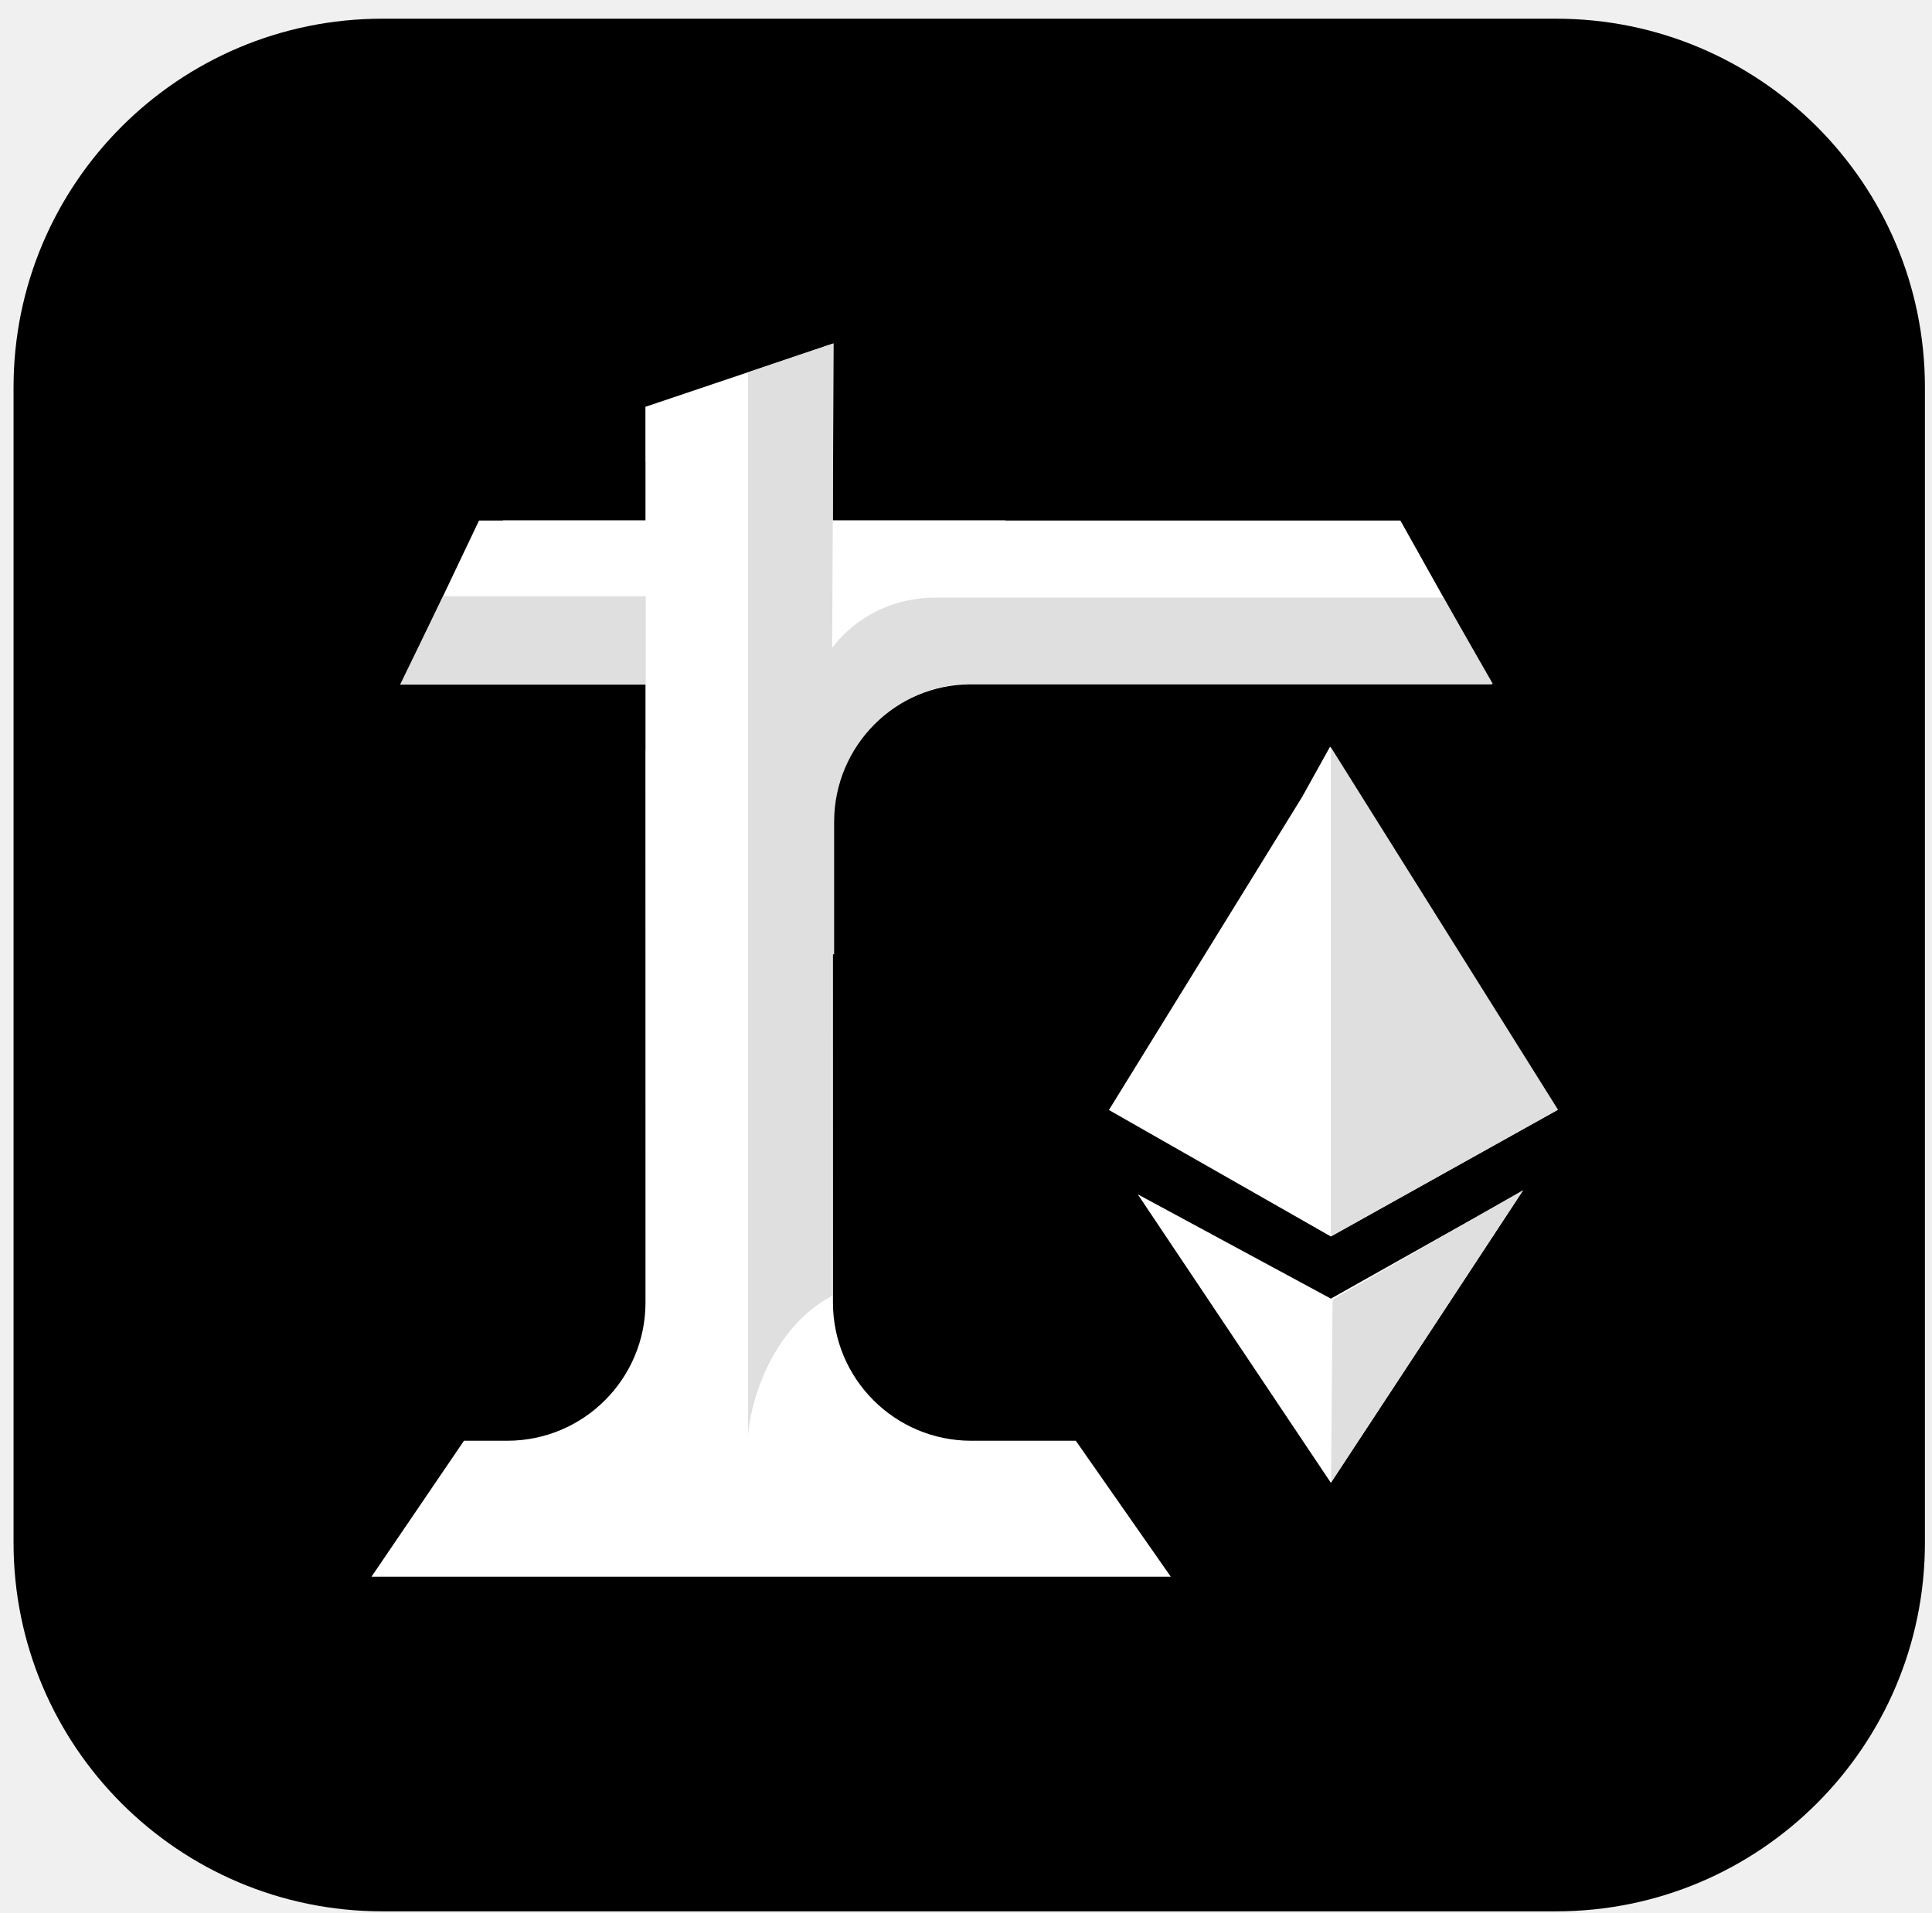
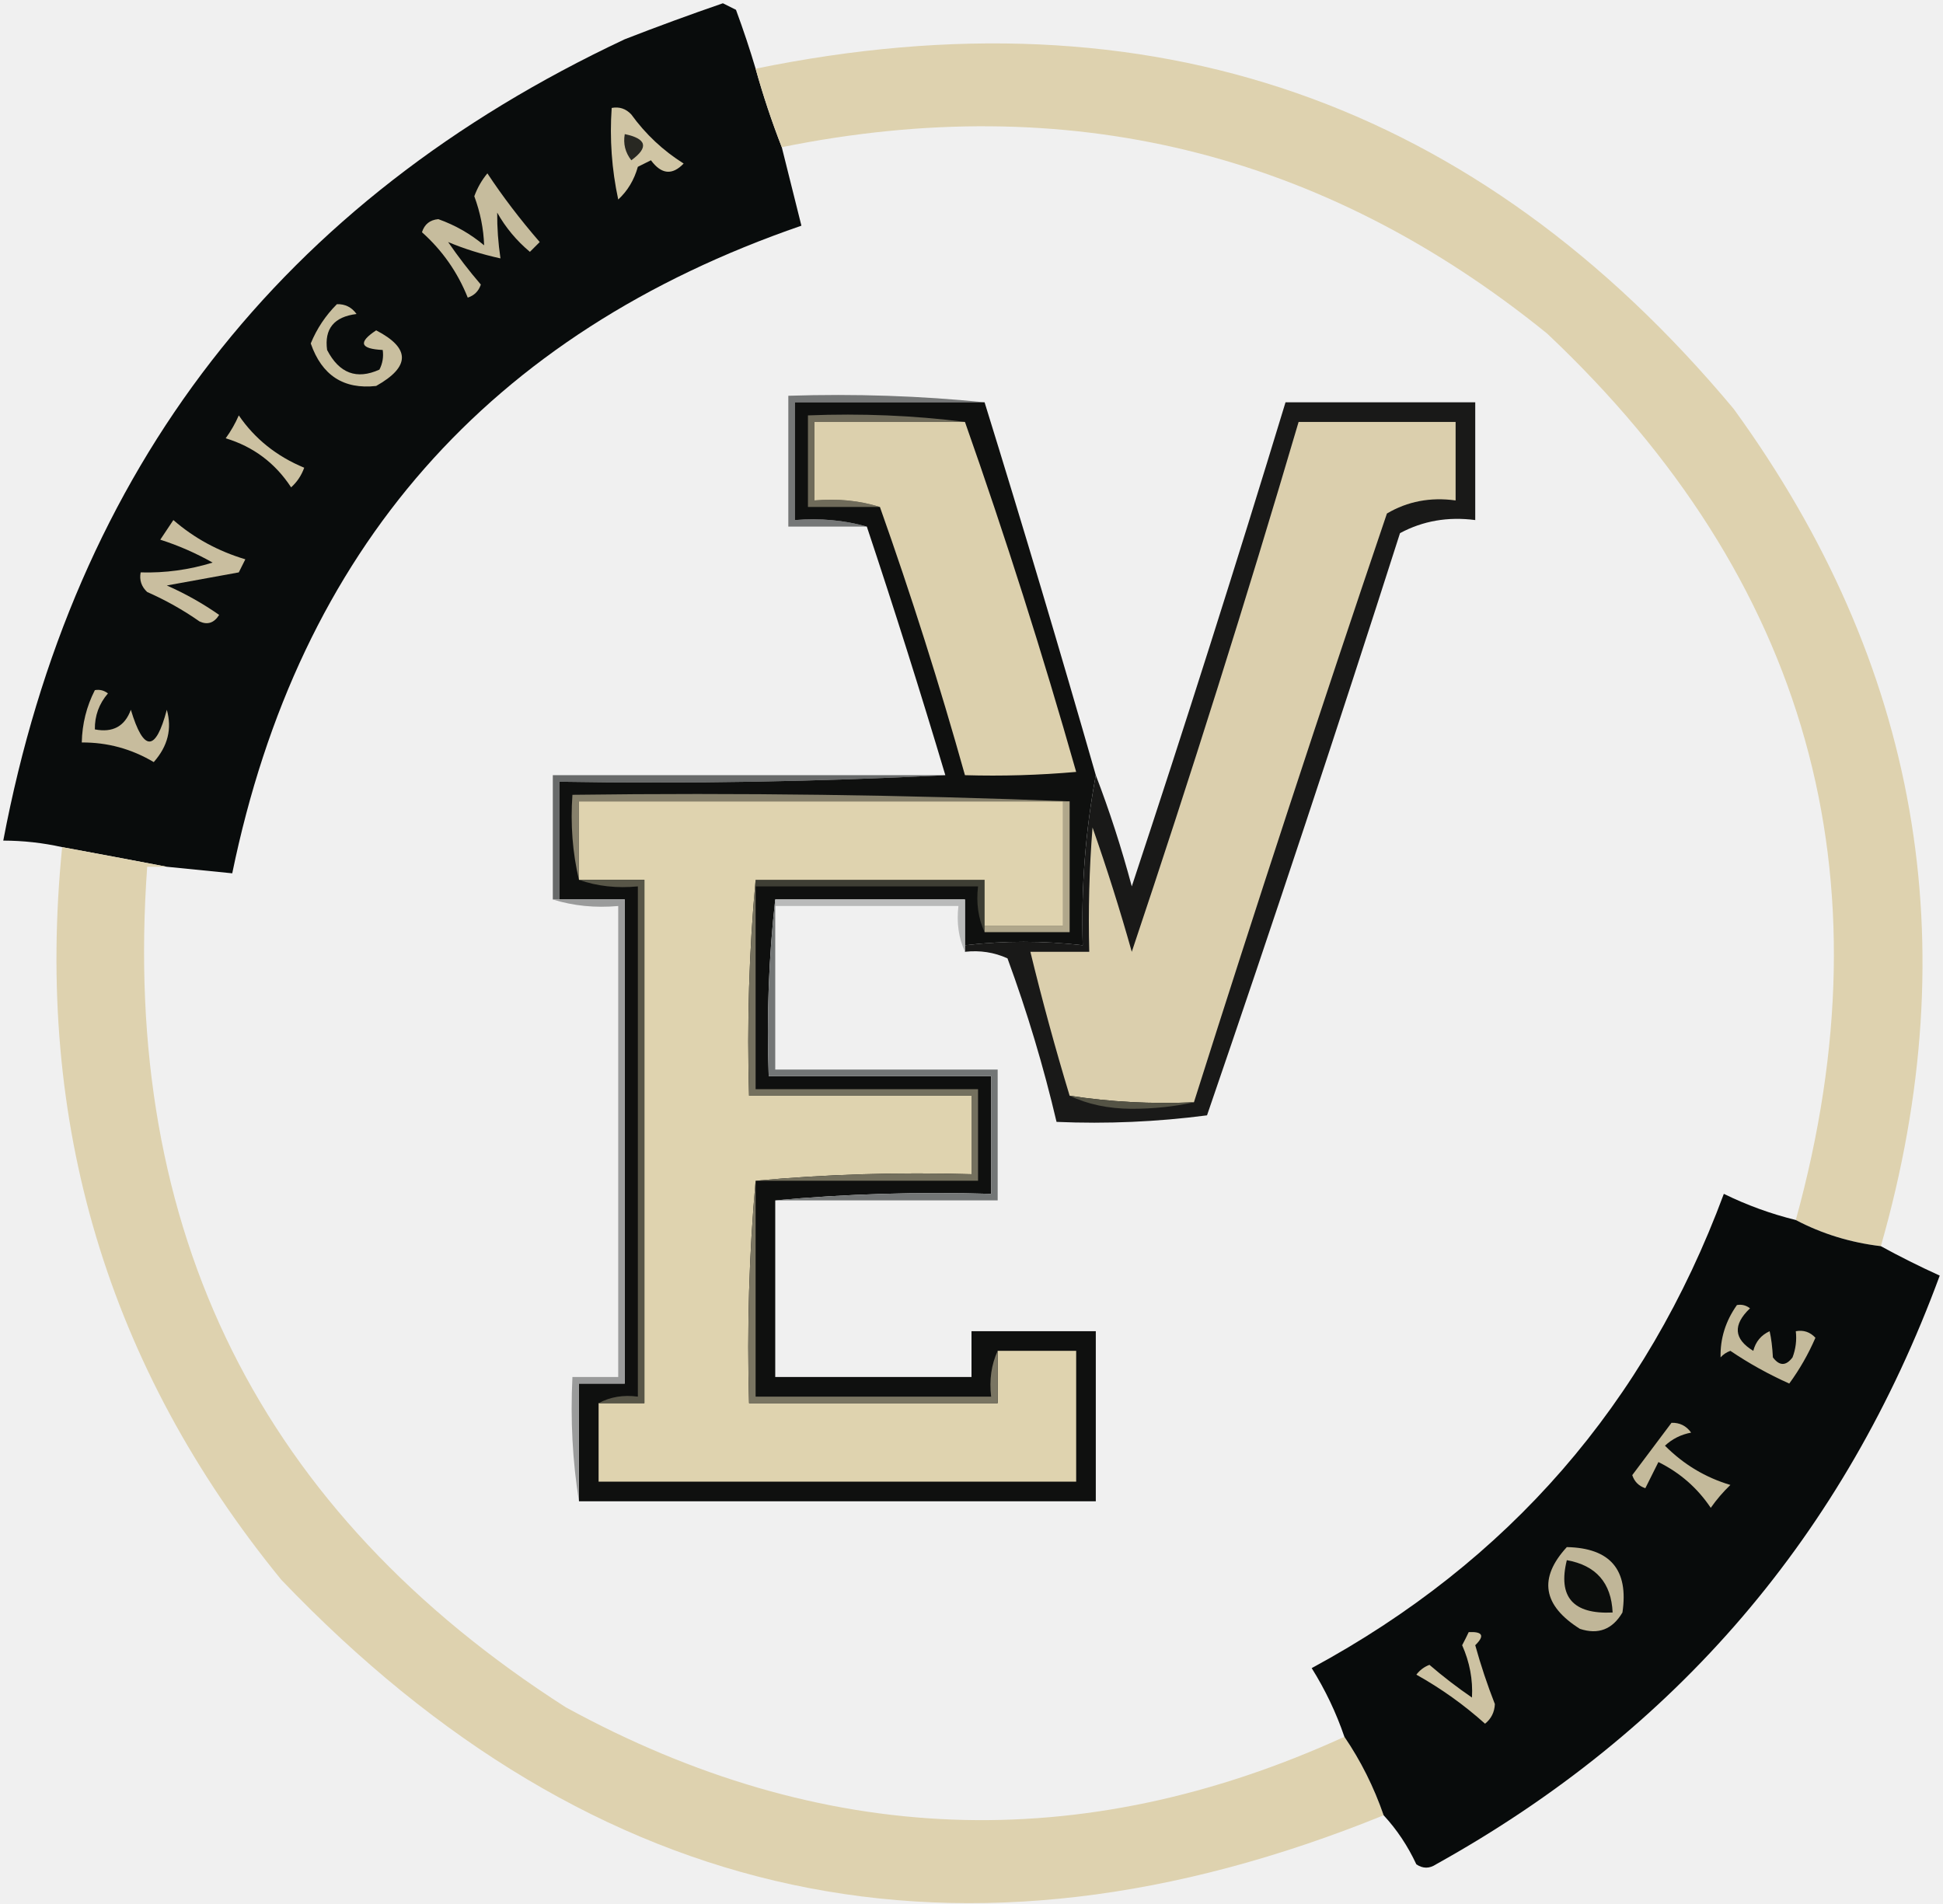
- <svg xmlns="http://www.w3.org/2000/svg" width="103" height="102" viewBox="0 0 103 102" fill="none">
-   <rect x="0.722" y="0.997" width="101.901" height="100.925" rx="19.661" fill="black" />
-   <path d="M69.415 42.505L70.912 39.812L72.544 42.505L83.024 59.191L70.953 65.936L59.119 59.191L69.415 42.505Z" fill="white" />
-   <path d="M70.953 69.25L60.658 63.688L70.953 79.072L81.184 63.498L70.953 69.25Z" fill="white" />
-   <path d="M70.953 65.926V41.853V39.85L83.063 59.178L70.953 65.926Z" fill="#DFDFDF" />
-   <path d="M70.962 79.05L71.041 69.297L81.206 63.463L70.962 79.05Z" fill="#DFDFDF" />
-   <path d="M34.409 21.693V24.613H34.413L34.412 27.747H26.809L26.809 27.757H25.538L21.384 36.491H34.413V39.972H34.409L34.413 69.455C34.413 73.527 31.113 76.828 27.041 76.828H24.735L19.806 84.077H62.417L57.354 76.828H51.779C47.708 76.828 44.407 73.527 44.407 69.455L44.402 43.665C44.507 39.708 47.73 36.527 51.705 36.491H79.548L74.658 27.757H53.602L53.602 27.747L44.399 27.747L44.399 24.613H44.402V18.325L34.409 21.693Z" fill="white" />
-   <path d="M39.882 19.852V76.55C39.973 74.964 41.047 70.855 44.365 69.103V50.867L44.47 50.9V43.831C44.47 39.759 47.771 36.458 51.843 36.458H79.581L76.951 31.866H49.908C46.129 31.866 44.365 34.556 44.365 34.556L44.444 18.307L39.882 19.852Z" fill="#DFDFDF" />
-   <path d="M23.622 31.793L21.329 36.508H34.425V31.793H23.622Z" fill="#DFDFDF" />
+ <svg xmlns="http://www.w3.org/2000/svg" width="297" height="291" viewBox="0 0 297 291" fill="none">
+   <path fill-rule="evenodd" clip-rule="evenodd" d="M115.5 10.5C116.637 14.579 117.971 18.579 119.5 22.5C120.488 26.485 121.488 30.485 122.5 34.5C74.691 50.976 45.691 83.976 35.5 133.5C32.167 133.167 28.833 132.833 25.5 132.5C20.293 131.508 14.96 130.508 9.5 129.5C6.545 128.841 3.545 128.508 0.5 128.5C11.31 71.52 42.977 30.686 95.5 6C100.467 4.067 105.467 2.233 110.5 0.5C111.167 0.833 111.833 1.167 112.5 1.5C113.635 4.582 114.635 7.582 115.5 10.5Z" fill="#090C0C" />
+   <path fill-rule="evenodd" clip-rule="evenodd" d="M287.5 190.5C282.835 189.943 278.502 188.61 274.5 186.5C289.032 133.802 276.365 88.635 236.5 51C202.148 23.156 163.148 13.656 119.5 22.5C117.971 18.579 116.637 14.579 115.5 10.5C175.884 -1.875 225.717 15.459 265 62.5C293.284 101.43 300.784 144.097 287.5 190.5Z" fill="#DED2AF" />
+   <path fill-rule="evenodd" clip-rule="evenodd" d="M93.5 16.5C94.675 16.281 95.675 16.614 96.5 17.5C98.688 20.522 101.355 23.022 104.5 25C102.76 26.827 101.093 26.66 99.5 24.5C98.833 24.833 98.167 25.167 97.5 25.5C96.935 27.51 95.935 29.176 94.5 30.5C93.507 25.88 93.173 21.214 93.5 16.5Z" fill="#D0C5A4" />
+   <path fill-rule="evenodd" clip-rule="evenodd" d="M95.5 20.5C98.861 21.203 99.194 22.537 96.5 24.5C95.571 23.311 95.238 21.978 95.5 20.5Z" fill="#282822" />
+   <path fill-rule="evenodd" clip-rule="evenodd" d="M74.5 26.5C76.831 30.032 79.498 33.532 82.5 37C82 37.5 81.5 38 81 38.5C78.957 36.792 77.29 34.792 76 32.5C75.982 34.797 76.149 37.13 76.5 39.5C73.625 38.871 70.958 38.038 68.5 37C70.046 39.257 71.712 41.423 73.5 43.5C73.167 44.5 72.5 45.167 71.5 45.5C69.947 41.615 67.614 38.282 64.5 35.5C64.887 34.28 65.72 33.614 67 33.5C69.581 34.417 71.914 35.751 74 37.5C73.922 35.005 73.422 32.505 72.5 30C72.978 28.697 73.645 27.531 74.5 26.5Z" fill="#C6BC9D" />
+   <path fill-rule="evenodd" clip-rule="evenodd" d="M51.5 46.5C52.756 46.461 53.756 46.961 54.5 48C51.058 48.427 49.558 50.261 50 53.5C51.852 57.077 54.519 58.077 58 56.5C58.483 55.552 58.65 54.552 58.5 53.5C55.043 53.333 54.71 52.333 57.5 50.5C62.745 53.219 62.745 56.052 57.5 59C52.529 59.554 49.196 57.387 47.5 52.5C48.432 50.234 49.765 48.234 51.5 46.5Z" fill="#C9BF9F" />
+   <path fill-rule="evenodd" clip-rule="evenodd" d="M150.5 61.5C140.833 61.5 131.167 61.5 121.5 61.5C121.5 67.5 121.5 73.5 121.5 79.5C125.371 79.185 129.038 79.518 132.5 80.5C128.5 80.5 124.5 80.5 120.5 80.5C120.5 73.833 120.5 67.167 120.5 60.5C130.681 60.173 140.681 60.506 150.5 61.5Z" fill="#757777" />
+   <path fill-rule="evenodd" clip-rule="evenodd" d="M36.5 63.5C38.953 67.085 42.286 69.752 46.5 71.5C46.081 72.672 45.415 73.672 44.5 74.5C42.064 70.784 38.731 68.284 34.5 67C35.305 65.887 35.972 64.721 36.5 63.5Z" fill="#CCC1A1" />
+   <path fill-rule="evenodd" clip-rule="evenodd" d="M147.5 145.5C147.5 145.167 147.5 144.833 147.5 144.5C153.444 143.796 159.444 143.796 165.5 144.5C165.244 135.737 165.91 127.071 167.5 118.5C169.591 123.944 171.425 129.611 173 135.5C181.142 110.907 188.976 86.24 196.5 61.5C206.167 61.5 215.833 61.5 225.5 61.5C225.5 67.5 225.5 73.5 225.5 79.5C221.327 78.956 217.494 79.623 214 81.5C204.478 111.282 194.645 140.948 184.5 170.5C176.862 171.497 169.196 171.831 161.5 171.5C159.515 163.042 157.015 154.708 154 146.5C151.959 145.577 149.792 145.244 147.5 145.5Z" fill="#191918" />
+   <path fill-rule="evenodd" clip-rule="evenodd" d="M182.5 168.5C176.077 168.791 169.744 168.458 163.5 167.5C161.295 160.218 159.295 152.884 157.5 145.5C160.5 145.5 163.5 145.5 166.5 145.5C166.334 139.158 166.5 132.825 167 126.5C169.198 132.761 171.198 139.095 173 145.5C182.006 118.65 190.506 91.65 198.5 64.5C206.5 64.5 214.5 64.5 222.5 64.5C222.5 68.5 222.5 72.5 222.5 76.5C218.649 75.971 215.149 76.638 212 78.5C201.858 108.425 192.025 138.425 182.5 168.5Z" fill="#DBCFAD" />
+   <path fill-rule="evenodd" clip-rule="evenodd" d="M26.5 79.5C29.661 82.25 33.327 84.25 37.5 85.5C37.167 86.167 36.833 86.833 36.5 87.5C32.833 88.167 29.167 88.833 25.5 89.5C28.319 90.743 30.986 92.243 33.5 94C32.725 95.23 31.725 95.563 30.5 95C27.995 93.247 25.329 91.747 22.5 90.5C21.614 89.675 21.281 88.675 21.5 87.5C25.247 87.608 28.914 87.108 32.5 86C29.945 84.556 27.279 83.389 24.5 82.5C25.192 81.482 25.859 80.482 26.5 79.5Z" fill="#C9BE9F" />
+   <path fill-rule="evenodd" clip-rule="evenodd" d="M14.5 105.5C15.239 105.369 15.906 105.536 16.5 106C15.139 107.584 14.472 109.418 14.5 111.5C17.238 112.035 19.072 111.035 20 108.5C21.956 114.973 23.789 114.973 25.5 108.5C26.319 111.404 25.653 114.071 23.5 116.5C20.103 114.478 16.436 113.478 12.5 113.5C12.56 110.659 13.226 107.993 14.5 105.5Z" fill="#C7BC9D" />
+   <path fill-rule="evenodd" clip-rule="evenodd" d="M144.5 118.5C125.007 119.497 105.34 119.83 85.5 119.5C85.5 125.5 85.5 131.5 85.5 137.5C85.167 137.5 84.833 137.5 84.5 137.5C84.5 131.167 84.5 124.833 84.5 118.5C104.5 118.5 124.5 118.5 144.5 118.5Z" fill="#686A6A" />
+   <path fill-rule="evenodd" clip-rule="evenodd" d="M9.5 129.5C14.96 130.508 20.293 131.508 25.5 132.5C24.5 132.5 23.5 132.5 22.5 132.5C18.473 188.279 39.806 231.112 86.5 261C125.599 282.374 165.266 283.874 205.5 265.5C208.008 269.182 210.008 273.182 211.5 277.5C147.099 303.631 90.932 291.631 43 241.5C16.443 208.962 5.276 171.628 9.5 129.5Z" fill="#DED2AF" />
+   <path fill-rule="evenodd" clip-rule="evenodd" d="M150.5 61.5C156.364 80.426 162.03 99.426 167.5 118.5C165.91 127.071 165.244 135.737 165.5 144.5C159.444 143.796 153.444 143.796 147.5 144.5C147.5 142.167 147.5 139.833 147.5 137.5C137.833 137.5 128.167 137.5 118.5 137.5C117.507 146.318 117.173 155.318 117.5 164.5C128.833 164.5 140.167 164.5 151.5 164.5C151.5 170.5 151.5 176.5 151.5 182.5C140.321 182.172 129.321 182.505 118.5 183.5C118.5 192.5 118.5 201.5 118.5 210.5C128.5 210.5 138.5 210.5 148.5 210.5C148.5 208.167 148.5 205.833 148.5 203.5C154.833 203.5 161.167 203.5 167.5 203.5C167.5 212.167 167.5 220.833 167.5 229.5C141.167 229.5 114.833 229.5 88.5 229.5C88.5 223.5 88.5 217.5 88.5 211.5C90.833 211.5 93.167 211.5 95.5 211.5C95.5 186.833 95.5 162.167 95.5 137.5C92.167 137.5 88.833 137.5 85.5 137.5C85.5 131.5 85.5 125.5 85.5 119.5C105.34 119.83 125.007 119.497 144.5 118.5C140.697 105.757 136.697 93.09 132.5 80.5C129.038 79.518 125.371 79.185 121.5 79.5C121.5 73.5 121.5 67.5 121.5 61.5C131.167 61.5 140.833 61.5 150.5 61.5Z" fill="#0F100F" />
+   <path fill-rule="evenodd" clip-rule="evenodd" d="M115.5 135.5C115.5 135.167 115.5 134.833 115.5 134.5C127.167 134.5 138.833 134.5 150.5 134.5C150.5 136.833 150.5 139.167 150.5 141.5C150.5 141.833 150.5 142.167 150.5 142.5C149.532 140.393 149.198 138.059 149.5 135.5C138.167 135.5 126.833 135.5 115.5 135.5Z" fill="#3E3E34" />
+   <path fill-rule="evenodd" clip-rule="evenodd" d="M162.5 122.5C162.833 122.5 163.167 122.5 163.5 122.5C163.5 129.167 163.5 135.833 163.5 142.5C159.167 142.5 154.833 142.5 150.5 142.5C150.5 142.167 150.5 141.833 150.5 141.5C154.5 141.5 158.5 141.5 162.5 141.5C162.5 135.167 162.5 128.833 162.5 122.5Z" fill="#B0A78B" />
+   <path fill-rule="evenodd" clip-rule="evenodd" d="M162.5 122.5C162.5 128.833 162.5 135.167 162.5 141.5C158.5 141.5 154.5 141.5 150.5 141.5C150.5 139.167 150.5 136.833 150.5 134.5C138.833 134.5 127.167 134.5 115.5 134.5C114.505 145.321 114.172 156.321 114.5 167.5C125.833 167.5 137.167 167.5 148.5 167.5C148.5 171.5 148.5 175.5 148.5 179.5C137.321 179.172 126.321 179.505 115.5 180.5C114.505 191.654 114.172 202.988 114.5 214.5C127.167 214.5 139.833 214.5 152.5 214.5C152.5 211.833 152.5 209.167 152.5 206.5C156.5 206.5 160.5 206.5 164.5 206.5C164.5 213.167 164.5 219.833 164.5 226.5C140.167 226.5 115.833 226.5 91.5 226.5C91.5 222.5 91.5 218.5 91.5 214.5C93.833 214.5 96.167 214.5 98.5 214.5C98.5 187.833 98.5 161.167 98.5 134.5C95.167 134.5 91.833 134.5 88.5 134.5C88.5 130.5 88.5 126.5 88.5 122.5C113.167 122.5 137.833 122.5 162.5 122.5Z" fill="#DFD3AF" />
+   <path fill-rule="evenodd" clip-rule="evenodd" d="M163.5 122.5C163.167 122.5 162.833 122.5 162.5 122.5C137.833 122.5 113.167 122.5 88.5 122.5C88.5 126.5 88.5 130.5 88.5 134.5C87.515 130.366 87.182 126.032 87.5 121.5C113.005 121.169 138.339 121.502 163.5 122.5Z" fill="#86806B" />
+   <path fill-rule="evenodd" clip-rule="evenodd" d="M147.5 64.5C139.833 64.5 132.167 64.5 124.5 64.5C124.5 68.5 124.5 72.5 124.5 76.5C128.042 76.187 131.375 76.521 134.5 77.5C130.833 77.5 127.167 77.5 123.5 77.5C123.5 72.833 123.5 68.167 123.5 63.5C131.684 63.174 139.684 63.508 147.5 64.5Z" fill="#6F6B5A" />
+   <path fill-rule="evenodd" clip-rule="evenodd" d="M147.5 64.5C153.687 82.055 159.354 99.889 164.5 118C158.843 118.499 153.176 118.666 147.5 118.5C143.628 104.676 139.295 91.01 134.5 77.5C131.375 76.521 128.042 76.187 124.5 76.5C124.5 72.5 124.5 68.5 124.5 64.5C132.167 64.5 139.833 64.5 147.5 64.5Z" fill="#DCD0AD" />
+   <path fill-rule="evenodd" clip-rule="evenodd" d="M88.5 134.5C91.833 134.5 95.167 134.5 98.5 134.5C98.5 161.167 98.5 187.833 98.5 214.5C96.167 214.5 93.833 214.5 91.5 214.5C93.265 213.539 95.265 213.205 97.5 213.5C97.5 187.5 97.5 161.5 97.5 135.5C94.287 135.81 91.287 135.477 88.5 134.5Z" fill="#585648" />
+   <path fill-rule="evenodd" clip-rule="evenodd" d="M118.5 138.5C118.5 138.167 118.5 137.833 118.5 137.5C128.167 137.5 137.833 137.5 147.5 137.5C147.5 139.833 147.5 142.167 147.5 144.5C147.5 144.833 147.5 145.167 147.5 145.5C146.532 143.393 146.198 141.059 146.5 138.5C137.167 138.5 127.833 138.5 118.5 138.5Z" fill="#B9BABA" />
+   <path fill-rule="evenodd" clip-rule="evenodd" d="M84.5 137.5C84.833 137.5 85.167 137.5 85.5 137.5C88.833 137.5 92.167 137.5 95.5 137.5C95.5 162.167 95.5 186.833 95.5 211.5C93.167 211.5 90.833 211.5 88.5 211.5C88.5 217.5 88.5 223.5 88.5 229.5C87.51 223.355 87.177 217.022 87.5 210.5C89.833 210.5 92.167 210.5 94.5 210.5C94.5 186.5 94.5 162.5 94.5 138.5C90.958 138.813 87.625 138.479 84.5 137.5Z" fill="#9A9B9B" />
+   <path fill-rule="evenodd" clip-rule="evenodd" d="M118.5 137.5C118.5 137.833 118.5 138.167 118.5 138.5C118.5 146.833 118.5 155.167 118.5 163.5C129.833 163.5 141.167 163.5 152.5 163.5C152.5 170.167 152.5 176.833 152.5 183.5C141.167 183.5 129.833 183.5 118.5 183.5C129.321 182.505 140.321 182.172 151.5 182.5C151.5 176.5 151.5 170.5 151.5 164.5C140.167 164.5 128.833 164.5 117.5 164.5C117.173 155.318 117.507 146.318 118.5 137.5Z" fill="#737676" />
+   <path fill-rule="evenodd" clip-rule="evenodd" d="M115.5 134.5C115.5 134.833 115.5 135.167 115.5 135.5C115.5 145.833 115.5 156.167 115.5 166.5C126.833 166.5 138.167 166.5 149.5 166.5C149.5 171.167 149.5 175.833 149.5 180.5C138.167 180.5 126.833 180.5 115.5 180.5C126.321 179.505 137.321 179.172 148.5 179.5C148.5 175.5 148.5 171.5 148.5 167.5C137.167 167.5 125.833 167.5 114.5 167.5C114.172 156.321 114.505 145.321 115.5 134.5Z" fill="#74705E" />
+   <path fill-rule="evenodd" clip-rule="evenodd" d="M163.5 167.5C169.744 168.458 176.077 168.791 182.5 168.5C179.518 169.165 176.352 169.498 173 169.5C169.424 169.485 166.258 168.818 163.5 167.5Z" fill="#545345" />
+   <path fill-rule="evenodd" clip-rule="evenodd" d="M274.5 186.5C278.502 188.61 282.835 189.943 287.5 190.5C290.387 192.083 293.387 193.583 296.5 195C281.937 234.559 256.27 264.559 219.5 285C218.5 285.667 217.5 285.667 216.5 285C215.182 282.176 213.515 279.676 211.5 277.5C210.008 273.182 208.008 269.182 205.5 265.5C204.246 261.824 202.579 258.324 200.5 255C230.605 238.729 251.605 214.563 263.5 182.5C267.037 184.234 270.704 185.568 274.5 186.5Z" fill="#080B0B" />
+   <path fill-rule="evenodd" clip-rule="evenodd" d="M265.5 199.5C266.239 199.369 266.906 199.536 267.5 200C264.849 202.524 265.016 204.691 268 206.5C268.368 205.09 269.201 204.09 270.5 203.5C270.749 204.582 270.915 205.915 271 207.5C272 208.833 273 208.833 274 207.5C274.49 206.207 274.657 204.873 274.5 203.5C275.675 203.281 276.675 203.614 277.5 204.5C276.42 206.996 275.086 209.33 273.5 211.5C270.339 210.087 267.339 208.42 264.5 206.5C263.914 206.709 263.414 207.043 263 207.5C262.933 204.613 263.767 201.946 265.5 199.5Z" fill="#C4BA9B" />
+   <path fill-rule="evenodd" clip-rule="evenodd" d="M115.5 180.5C115.5 191.5 115.5 202.5 115.5 213.5C127.5 213.5 139.5 213.5 151.5 213.5C151.198 210.941 151.532 208.607 152.5 206.5C152.5 209.167 152.5 211.833 152.5 214.5C139.833 214.5 127.167 214.5 114.5 214.5C114.172 202.988 114.505 191.654 115.5 180.5Z" fill="#7A7562" />
+   <path fill-rule="evenodd" clip-rule="evenodd" d="M255.5 217.5C256.756 217.461 257.756 217.961 258.5 219C256.956 219.29 255.623 219.956 254.5 221C257.357 223.87 260.69 225.87 264.5 227C263.382 228.074 262.382 229.24 261.5 230.5C259.467 227.468 256.8 225.135 253.5 223.5C252.833 224.833 252.167 226.167 251.5 227.5C250.5 227.167 249.833 226.5 249.5 225.5C251.509 222.804 253.509 220.137 255.5 217.5Z" fill="#C4BA9B" />
+   <path fill-rule="evenodd" clip-rule="evenodd" d="M239.5 236.5C246.142 236.64 248.976 239.973 248 246.5C246.475 249.087 244.308 249.92 241.5 249C235.809 245.41 235.142 241.243 239.5 236.5Z" fill="#C0B698" />
+   <path fill-rule="evenodd" clip-rule="evenodd" d="M239.5 238.5C243.964 239.298 246.297 241.964 246.5 246.5C240.445 246.791 238.111 244.124 239.5 238.5Z" fill="#0B0D0C" />
+   <path fill-rule="evenodd" clip-rule="evenodd" d="M224.5 249.5C226.648 249.389 226.981 250.056 225.5 251.5C226.347 254.554 227.347 257.554 228.5 260.5C228.444 261.737 227.944 262.737 227 263.5C223.778 260.612 220.278 258.112 216.5 256C217.025 255.308 217.692 254.808 218.5 254.5C220.576 256.288 222.743 257.954 225 259.5C225.154 256.768 224.654 254.102 223.5 251.5C223.863 250.817 224.196 250.15 224.5 249.5Z" fill="#CDC2A2" />
</svg>
